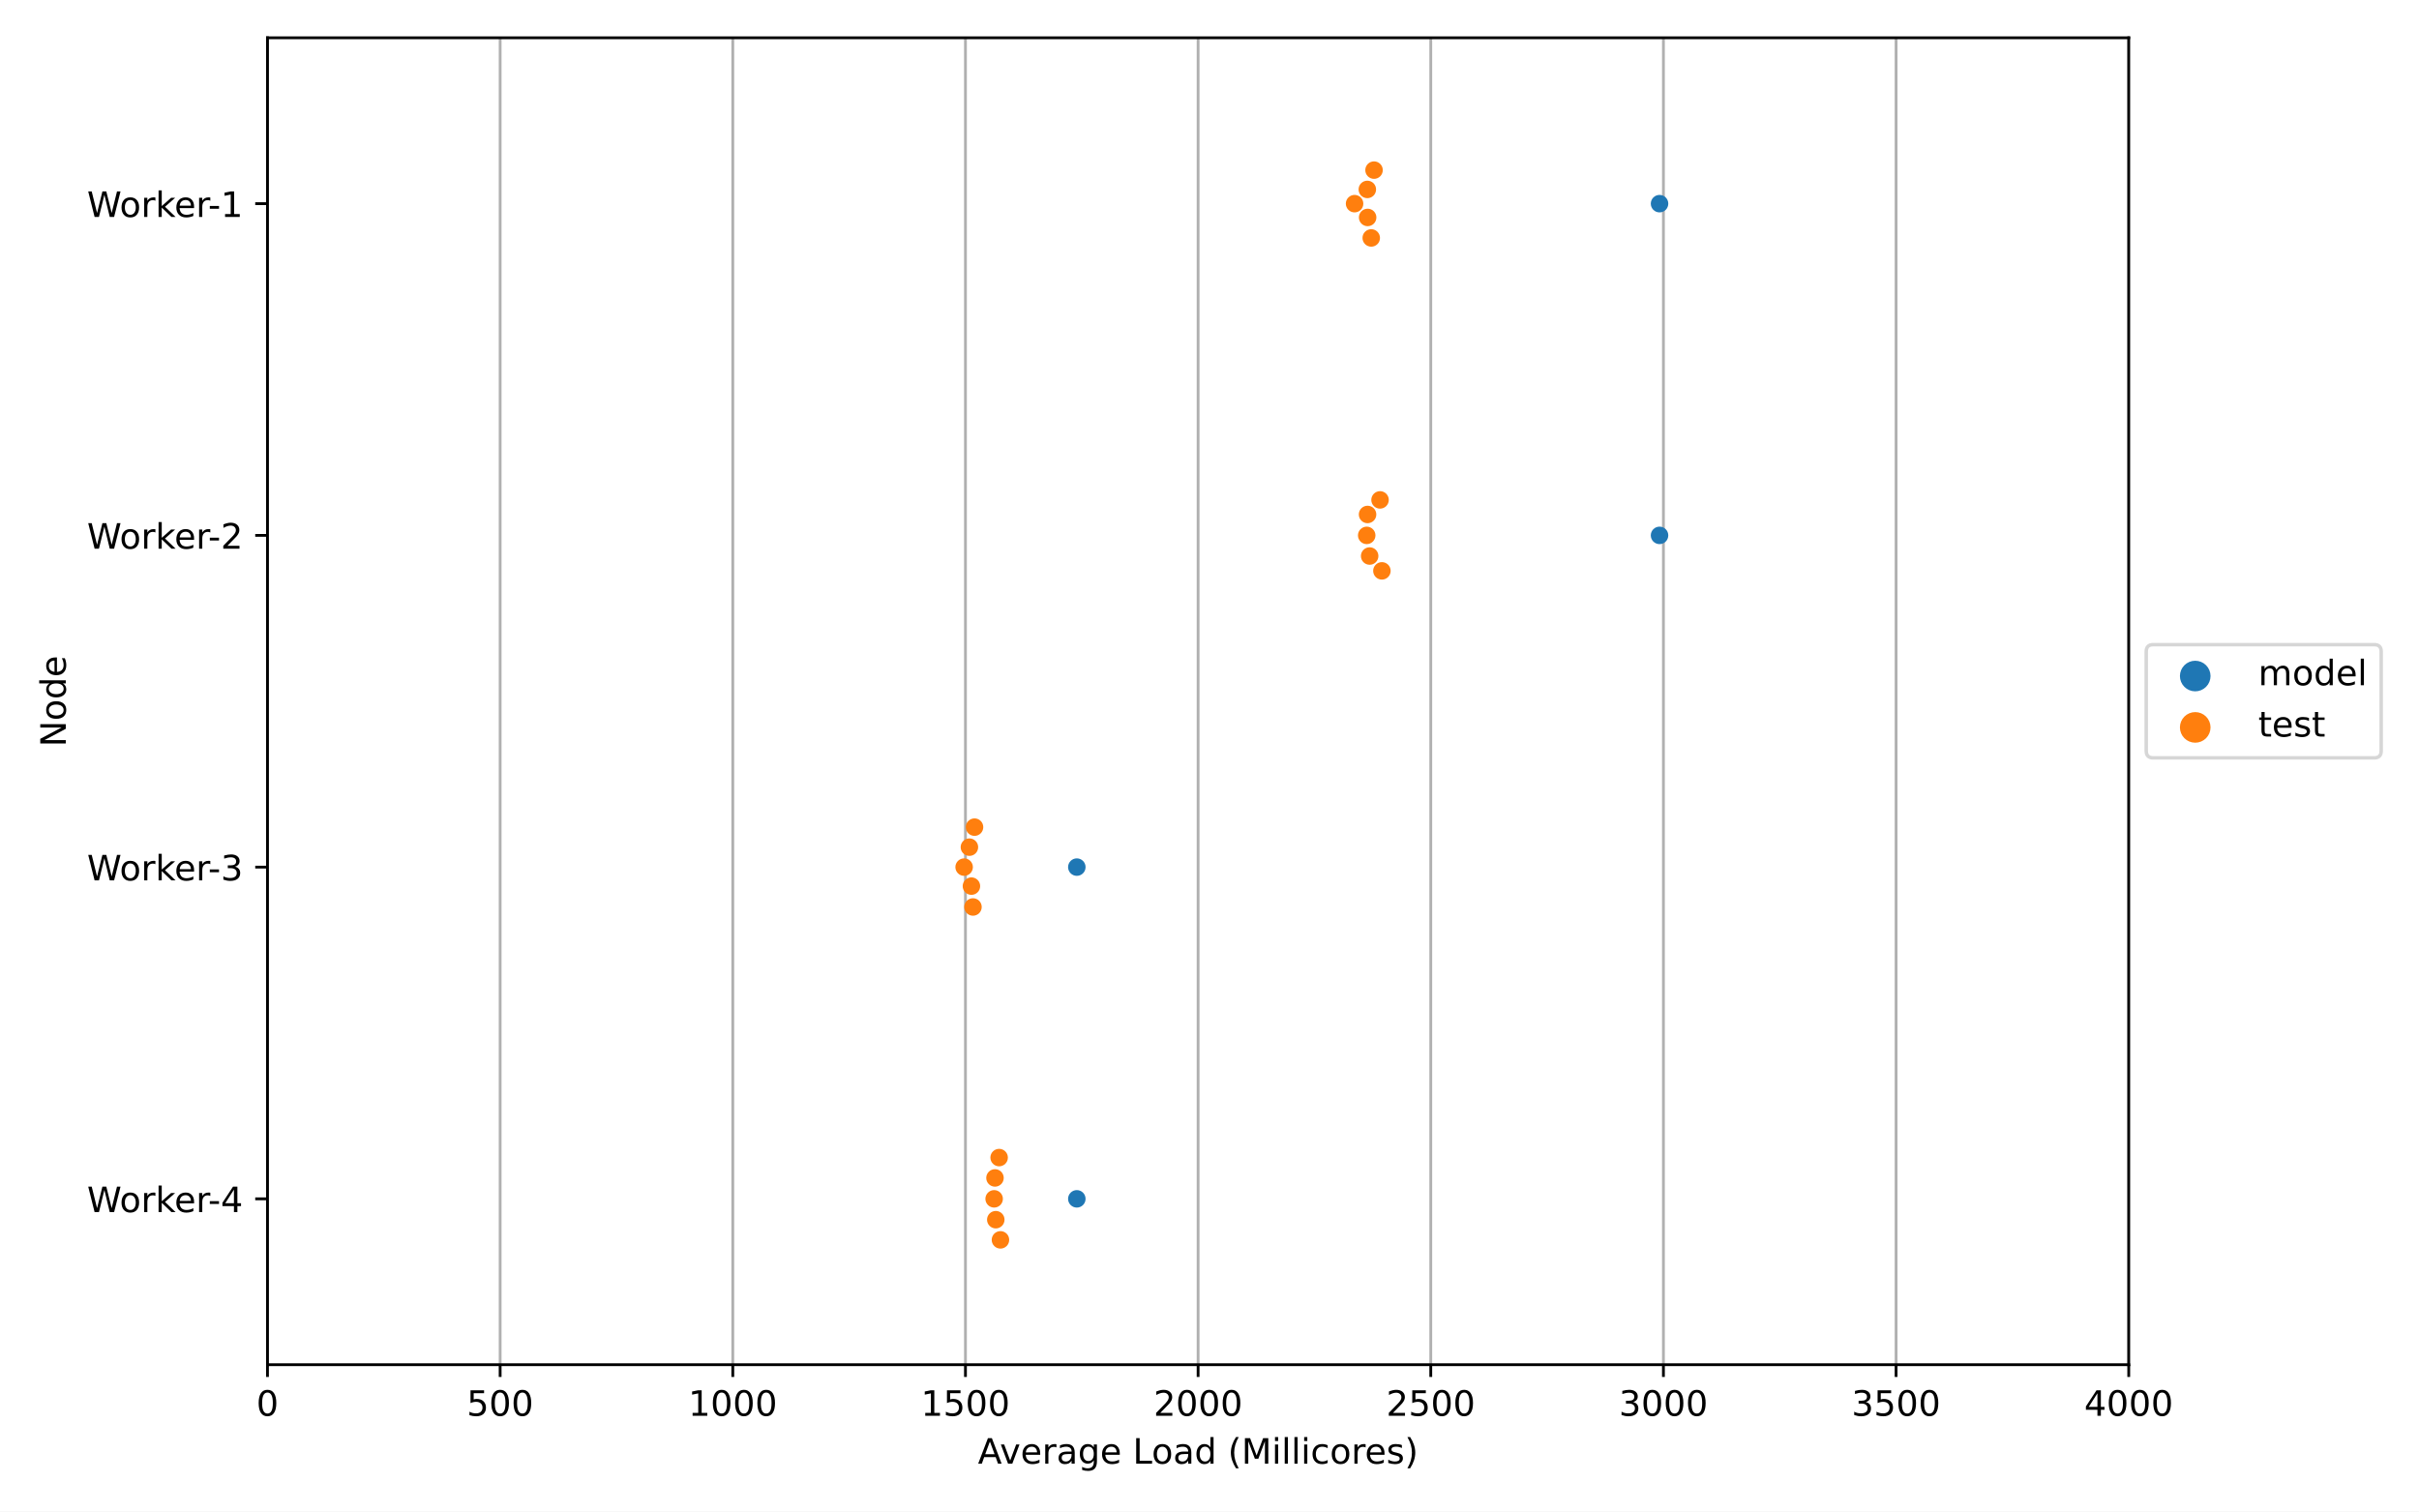
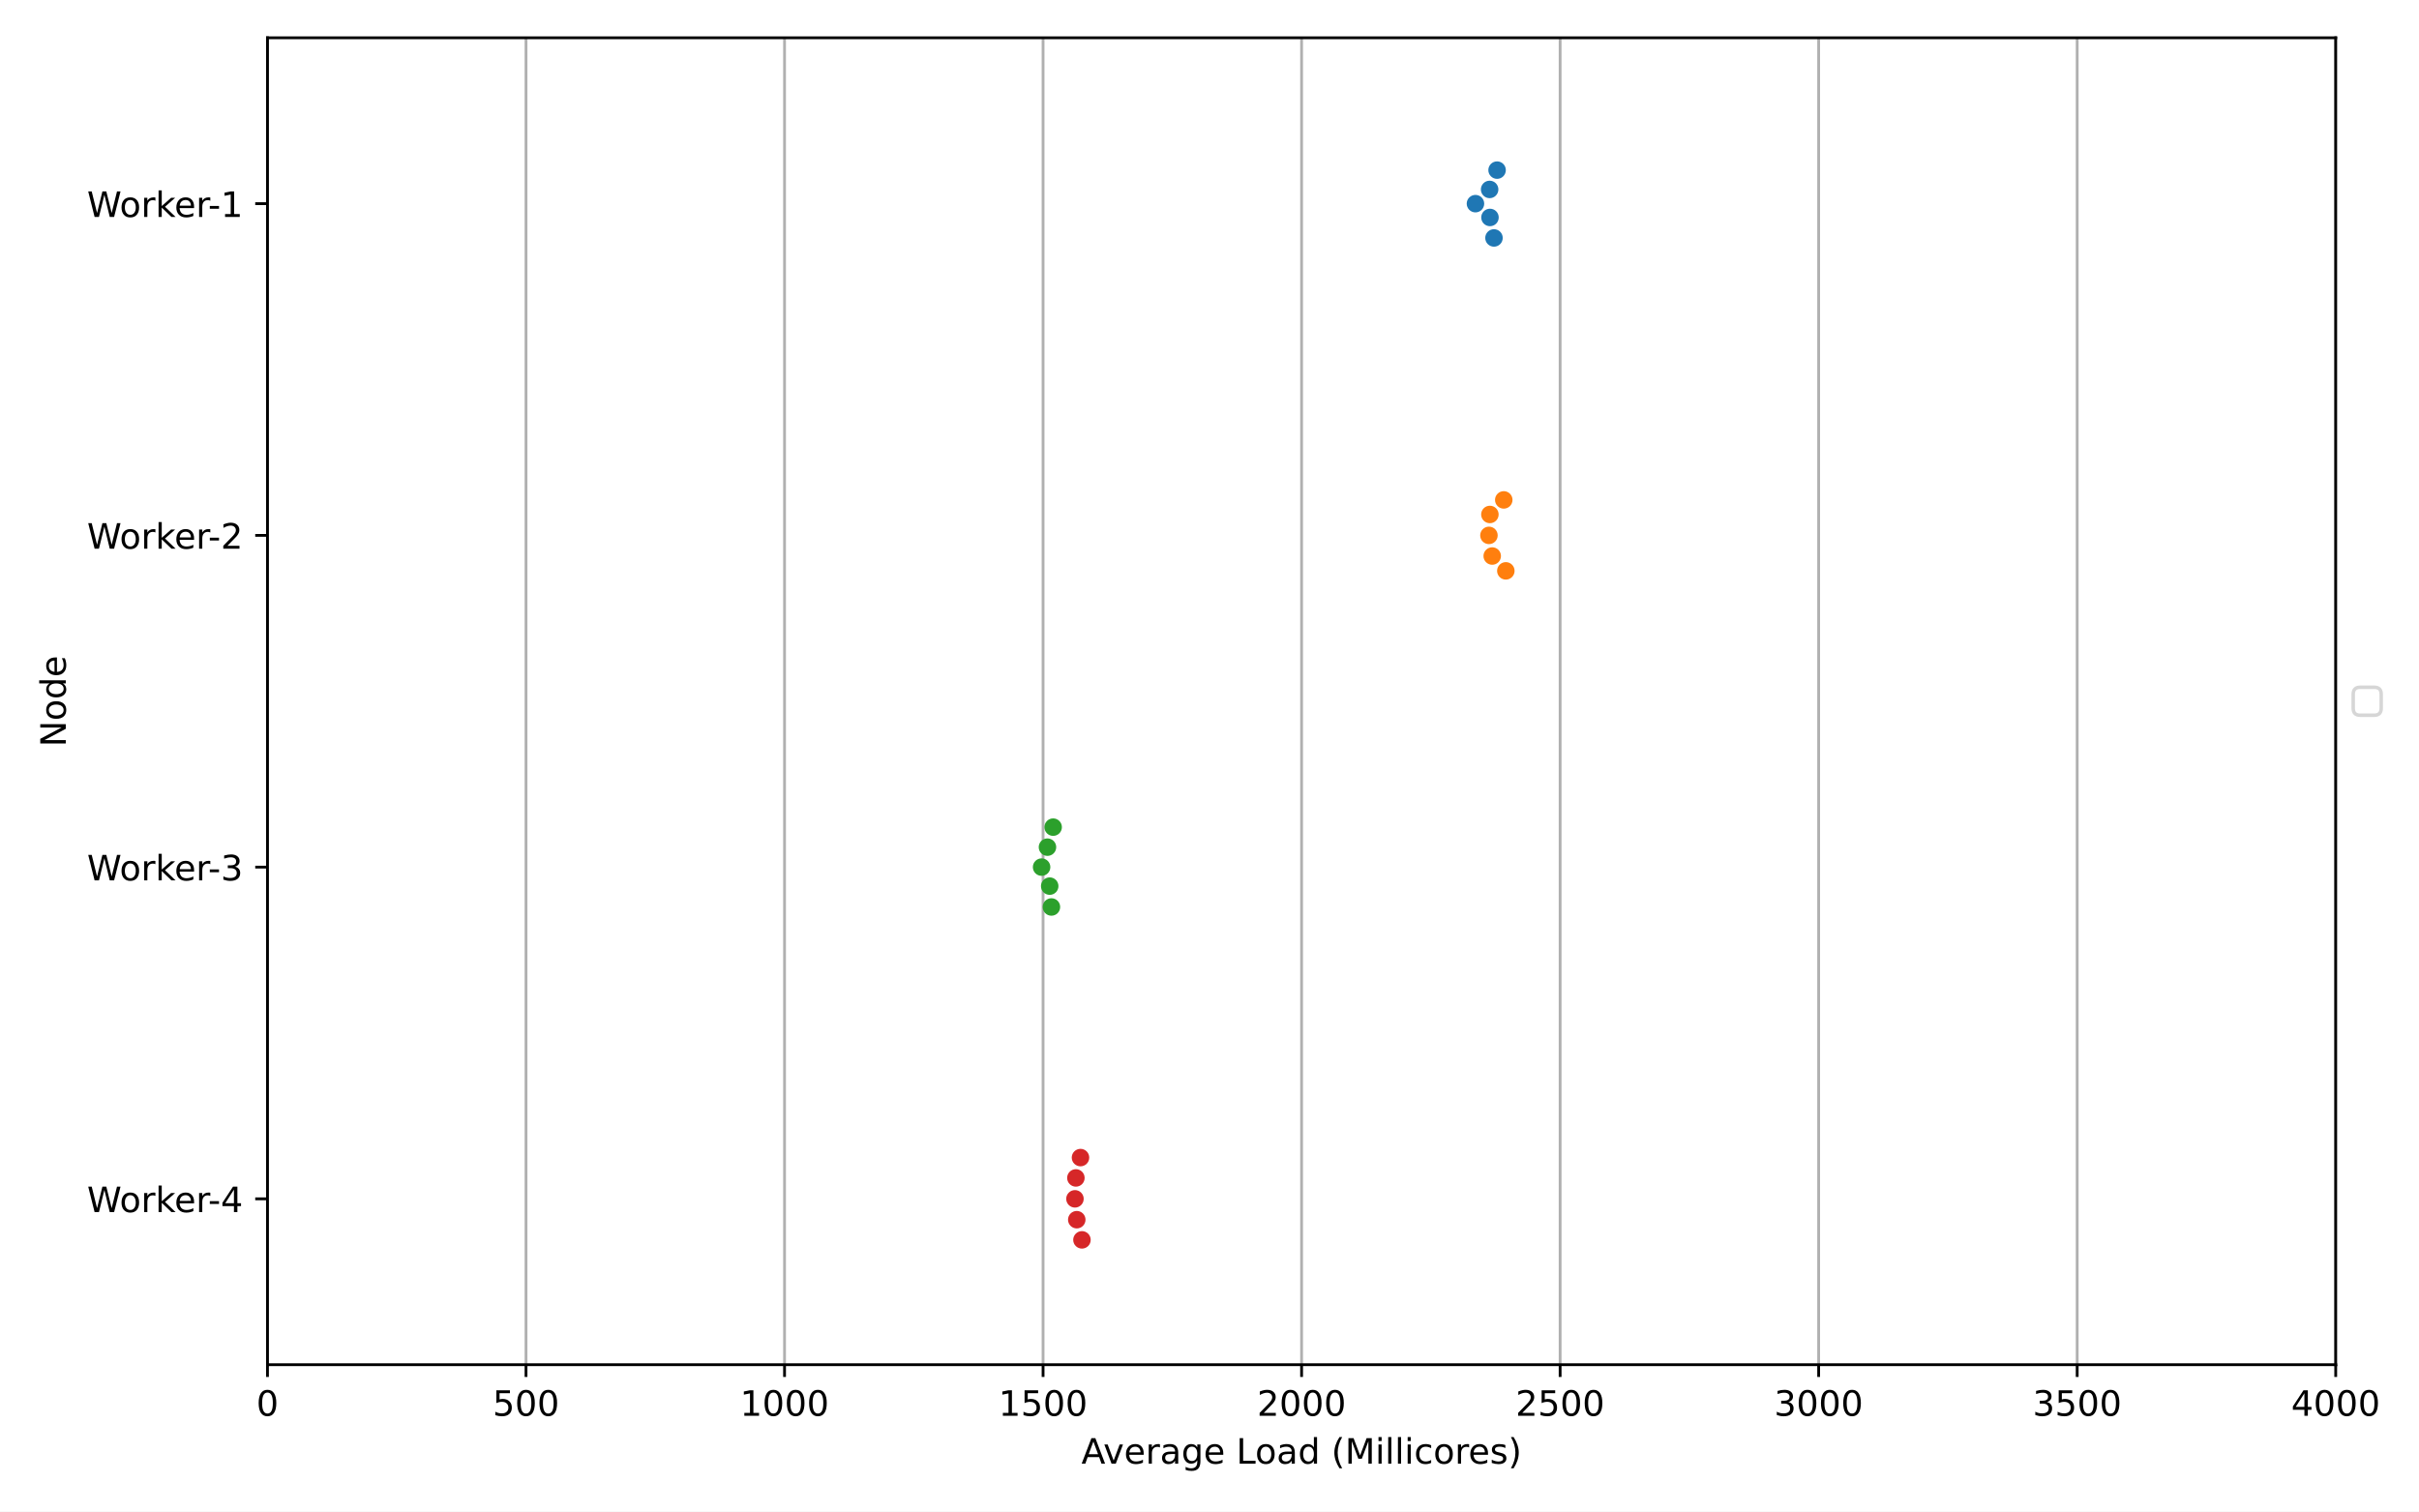
<svg xmlns="http://www.w3.org/2000/svg" xmlns:xlink="http://www.w3.org/1999/xlink" height="432pt" version="1.1" viewBox="0 0 691.2 432" width="691.2pt">
  <defs>
    <style type="text/css">*{stroke-linecap:butt;stroke-linejoin:round;}</style>
  </defs>
  <g id="figure_1">
    <g id="patch_1">
      <path d="M 0 432  L 691.2 432  L 691.2 0  L 0 0  z " style="fill:#ffffff;" />
    </g>
    <g id="axes_1">
      <g id="patch_2">
-         <path d="M 76.43 390.04  L 608.26 390.04  L 608.26 10.8  L 76.43 10.8  z " style="fill:#ffffff;" />
-       </g>
-       <g id="PathCollection_1" />
-       <g id="PathCollection_2" />
+         <path d="M 76.43 390.04  L 667.4 390.04  L 667.4 10.8  L 76.43 10.8  z " style="fill:#ffffff;" />
+       </g>
      <g id="matplotlib.axis_1">
        <g id="xtick_1">
          <g id="line2d_1">
-             <path clip-path="url(#p071885f81e)" d="M 76.43 390.04  L 76.43 10.8  " style="fill:none;stroke:#b0b0b0;stroke-linecap:square;stroke-width:0.8;" />
+             <path clip-path="url(#p0ccbe40b36)" d="M 76.43 390.04  L 76.43 10.8  " style="fill:none;stroke:#b0b0b0;stroke-linecap:square;stroke-width:0.8;" />
          </g>
          <g id="line2d_2">
            <defs>
-               <path d="M 0 0  L 0 3.5  " id="mc48e71afce" style="stroke:#000000;stroke-width:0.8;" />
+               <path d="M 0 0  L 0 3.5  " id="m654dee87b3" style="stroke:#000000;stroke-width:0.8;" />
            </defs>
            <g>
-               <use style="stroke:#000000;stroke-width:0.8;" x="76.43" xlink:href="#mc48e71afce" y="390.04" />
+               <use style="stroke:#000000;stroke-width:0.8;" x="76.43" xlink:href="#m654dee87b3" y="390.04" />
            </g>
          </g>
          <g id="text_1">
            <g transform="translate(73.24875 404.6384)scale(0.1 -0.1)">
              <defs>
                <path d="M 31.781 66.406  Q 24.172 66.406 20.328 58.906  Q 16.5 51.422 16.5 36.375  Q 16.5 21.391 20.328 13.891  Q 24.172 6.391 31.781 6.391  Q 39.453 6.391 43.281 13.891  Q 47.125 21.391 47.125 36.375  Q 47.125 51.422 43.281 58.906  Q 39.453 66.406 31.781 66.406  z M 31.781 74.219  Q 44.047 74.219 50.516 64.516  Q 56.984 54.828 56.984 36.375  Q 56.984 17.969 50.516 8.266  Q 44.047 -1.422 31.781 -1.422  Q 19.531 -1.422 13.062 8.266  Q 6.594 17.969 6.594 36.375  Q 6.594 54.828 13.062 64.516  Q 19.531 74.219 31.781 74.219  z " id="DejaVuSans-48" />
              </defs>
              <use xlink:href="#DejaVuSans-48" />
            </g>
          </g>
        </g>
        <g id="xtick_2">
          <g id="line2d_3">
-             <path clip-path="url(#p071885f81e)" d="M 142.909 390.04  L 142.909 10.8  " style="fill:none;stroke:#b0b0b0;stroke-linecap:square;stroke-width:0.8;" />
+             <path clip-path="url(#p0ccbe40b36)" d="M 150.301 390.04  L 150.301 10.8  " style="fill:none;stroke:#b0b0b0;stroke-linecap:square;stroke-width:0.8;" />
          </g>
          <g id="line2d_4">
            <g>
-               <use style="stroke:#000000;stroke-width:0.8;" x="142.909" xlink:href="#mc48e71afce" y="390.04" />
+               <use style="stroke:#000000;stroke-width:0.8;" x="150.301" xlink:href="#m654dee87b3" y="390.04" />
            </g>
          </g>
          <g id="text_2">
-             <g transform="translate(133.365 404.6384)scale(0.1 -0.1)">
+             <g transform="translate(140.7575 404.6384)scale(0.1 -0.1)">
              <defs>
                <path d="M 10.797 72.906  L 49.516 72.906  L 49.516 64.594  L 19.828 64.594  L 19.828 46.734  Q 21.969 47.469 24.109 47.828  Q 26.266 48.188 28.422 48.188  Q 40.625 48.188 47.75 41.5  Q 54.891 34.812 54.891 23.391  Q 54.891 11.625 47.562 5.094  Q 40.234 -1.422 26.906 -1.422  Q 22.312 -1.422 17.547 -0.641  Q 12.797 0.141 7.719 1.703  L 7.719 11.625  Q 12.109 9.234 16.797 8.062  Q 21.484 6.891 26.703 6.891  Q 35.156 6.891 40.078 11.328  Q 45.016 15.766 45.016 23.391  Q 45.016 31 40.078 35.438  Q 35.156 39.891 26.703 39.891  Q 22.75 39.891 18.812 39.016  Q 14.891 38.141 10.797 36.281  z " id="DejaVuSans-53" />
              </defs>
              <use xlink:href="#DejaVuSans-53" />
              <use x="63.623" xlink:href="#DejaVuSans-48" />
              <use x="127.246" xlink:href="#DejaVuSans-48" />
            </g>
          </g>
        </g>
        <g id="xtick_3">
          <g id="line2d_5">
-             <path clip-path="url(#p071885f81e)" d="M 209.387 390.04  L 209.387 10.8  " style="fill:none;stroke:#b0b0b0;stroke-linecap:square;stroke-width:0.8;" />
+             <path clip-path="url(#p0ccbe40b36)" d="M 224.173 390.04  L 224.173 10.8  " style="fill:none;stroke:#b0b0b0;stroke-linecap:square;stroke-width:0.8;" />
          </g>
          <g id="line2d_6">
            <g>
-               <use style="stroke:#000000;stroke-width:0.8;" x="209.387" xlink:href="#mc48e71afce" y="390.04" />
+               <use style="stroke:#000000;stroke-width:0.8;" x="224.173" xlink:href="#m654dee87b3" y="390.04" />
            </g>
          </g>
          <g id="text_3">
-             <g transform="translate(196.6625 404.6384)scale(0.1 -0.1)">
+             <g transform="translate(211.4475 404.6384)scale(0.1 -0.1)">
              <defs>
                <path d="M 12.406 8.297  L 28.516 8.297  L 28.516 63.922  L 10.984 60.406  L 10.984 69.391  L 28.422 72.906  L 38.281 72.906  L 38.281 8.297  L 54.391 8.297  L 54.391 0  L 12.406 0  z " id="DejaVuSans-49" />
              </defs>
              <use xlink:href="#DejaVuSans-49" />
              <use x="63.623" xlink:href="#DejaVuSans-48" />
              <use x="127.246" xlink:href="#DejaVuSans-48" />
              <use x="190.869" xlink:href="#DejaVuSans-48" />
            </g>
          </g>
        </g>
        <g id="xtick_4">
          <g id="line2d_7">
-             <path clip-path="url(#p071885f81e)" d="M 275.866 390.04  L 275.866 10.8  " style="fill:none;stroke:#b0b0b0;stroke-linecap:square;stroke-width:0.8;" />
+             <path clip-path="url(#p0ccbe40b36)" d="M 298.044 390.04  L 298.044 10.8  " style="fill:none;stroke:#b0b0b0;stroke-linecap:square;stroke-width:0.8;" />
          </g>
          <g id="line2d_8">
            <g>
-               <use style="stroke:#000000;stroke-width:0.8;" x="275.866" xlink:href="#mc48e71afce" y="390.04" />
+               <use style="stroke:#000000;stroke-width:0.8;" x="298.044" xlink:href="#m654dee87b3" y="390.04" />
            </g>
          </g>
          <g id="text_4">
-             <g transform="translate(263.1413 404.6384)scale(0.1 -0.1)">
+             <g transform="translate(285.3188 404.6384)scale(0.1 -0.1)">
              <use xlink:href="#DejaVuSans-49" />
              <use x="63.623" xlink:href="#DejaVuSans-53" />
              <use x="127.246" xlink:href="#DejaVuSans-48" />
              <use x="190.869" xlink:href="#DejaVuSans-48" />
            </g>
          </g>
        </g>
        <g id="xtick_5">
          <g id="line2d_9">
-             <path clip-path="url(#p071885f81e)" d="M 342.345 390.04  L 342.345 10.8  " style="fill:none;stroke:#b0b0b0;stroke-linecap:square;stroke-width:0.8;" />
+             <path clip-path="url(#p0ccbe40b36)" d="M 371.915 390.04  L 371.915 10.8  " style="fill:none;stroke:#b0b0b0;stroke-linecap:square;stroke-width:0.8;" />
          </g>
          <g id="line2d_10">
            <g>
-               <use style="stroke:#000000;stroke-width:0.8;" x="342.345" xlink:href="#mc48e71afce" y="390.04" />
+               <use style="stroke:#000000;stroke-width:0.8;" x="371.915" xlink:href="#m654dee87b3" y="390.04" />
            </g>
          </g>
          <g id="text_5">
-             <g transform="translate(329.62 404.6384)scale(0.1 -0.1)">
+             <g transform="translate(359.19 404.6384)scale(0.1 -0.1)">
              <defs>
                <path d="M 19.188 8.297  L 53.609 8.297  L 53.609 0  L 7.328 0  L 7.328 8.297  Q 12.938 14.109 22.625 23.891  Q 32.328 33.688 34.812 36.531  Q 39.547 41.844 41.422 45.531  Q 43.312 49.219 43.312 52.781  Q 43.312 58.594 39.234 62.25  Q 35.156 65.922 28.609 65.922  Q 23.969 65.922 18.812 64.312  Q 13.672 62.703 7.812 59.422  L 7.812 69.391  Q 13.766 71.781 18.938 73  Q 24.125 74.219 28.422 74.219  Q 39.75 74.219 46.484 68.547  Q 53.219 62.891 53.219 53.422  Q 53.219 48.922 51.531 44.891  Q 49.859 40.875 45.406 35.406  Q 44.188 33.984 37.641 27.219  Q 31.109 20.453 19.188 8.297  z " id="DejaVuSans-50" />
              </defs>
              <use xlink:href="#DejaVuSans-50" />
              <use x="63.623" xlink:href="#DejaVuSans-48" />
              <use x="127.246" xlink:href="#DejaVuSans-48" />
              <use x="190.869" xlink:href="#DejaVuSans-48" />
            </g>
          </g>
        </g>
        <g id="xtick_6">
          <g id="line2d_11">
-             <path clip-path="url(#p071885f81e)" d="M 408.824 390.04  L 408.824 10.8  " style="fill:none;stroke:#b0b0b0;stroke-linecap:square;stroke-width:0.8;" />
+             <path clip-path="url(#p0ccbe40b36)" d="M 445.786 390.04  L 445.786 10.8  " style="fill:none;stroke:#b0b0b0;stroke-linecap:square;stroke-width:0.8;" />
          </g>
          <g id="line2d_12">
            <g>
-               <use style="stroke:#000000;stroke-width:0.8;" x="408.824" xlink:href="#mc48e71afce" y="390.04" />
+               <use style="stroke:#000000;stroke-width:0.8;" x="445.786" xlink:href="#m654dee87b3" y="390.04" />
            </g>
          </g>
          <g id="text_6">
-             <g transform="translate(396.0987 404.6384)scale(0.1 -0.1)">
+             <g transform="translate(433.0612 404.6384)scale(0.1 -0.1)">
              <use xlink:href="#DejaVuSans-50" />
              <use x="63.623" xlink:href="#DejaVuSans-53" />
              <use x="127.246" xlink:href="#DejaVuSans-48" />
              <use x="190.869" xlink:href="#DejaVuSans-48" />
            </g>
          </g>
        </g>
        <g id="xtick_7">
          <g id="line2d_13">
-             <path clip-path="url(#p071885f81e)" d="M 475.303 390.04  L 475.303 10.8  " style="fill:none;stroke:#b0b0b0;stroke-linecap:square;stroke-width:0.8;" />
+             <path clip-path="url(#p0ccbe40b36)" d="M 519.658 390.04  L 519.658 10.8  " style="fill:none;stroke:#b0b0b0;stroke-linecap:square;stroke-width:0.8;" />
          </g>
          <g id="line2d_14">
            <g>
-               <use style="stroke:#000000;stroke-width:0.8;" x="475.303" xlink:href="#mc48e71afce" y="390.04" />
+               <use style="stroke:#000000;stroke-width:0.8;" x="519.658" xlink:href="#m654dee87b3" y="390.04" />
            </g>
          </g>
          <g id="text_7">
-             <g transform="translate(462.5775 404.6384)scale(0.1 -0.1)">
+             <g transform="translate(506.9325 404.6384)scale(0.1 -0.1)">
              <defs>
                <path d="M 40.578 39.312  Q 47.656 37.797 51.625 33  Q 55.609 28.219 55.609 21.188  Q 55.609 10.406 48.188 4.484  Q 40.766 -1.422 27.094 -1.422  Q 22.516 -1.422 17.656 -0.516  Q 12.797 0.391 7.625 2.203  L 7.625 11.719  Q 11.719 9.328 16.594 8.109  Q 21.484 6.891 26.812 6.891  Q 36.078 6.891 40.938 10.547  Q 45.797 14.203 45.797 21.188  Q 45.797 27.641 41.281 31.266  Q 36.766 34.906 28.719 34.906  L 20.219 34.906  L 20.219 43.016  L 29.109 43.016  Q 36.375 43.016 40.234 45.922  Q 44.094 48.828 44.094 54.297  Q 44.094 59.906 40.109 62.906  Q 36.141 65.922 28.719 65.922  Q 24.656 65.922 20.016 65.031  Q 15.375 64.156 9.812 62.312  L 9.812 71.094  Q 15.438 72.656 20.344 73.438  Q 25.25 74.219 29.594 74.219  Q 40.828 74.219 47.359 69.109  Q 53.906 64.016 53.906 55.328  Q 53.906 49.266 50.438 45.094  Q 46.969 40.922 40.578 39.312  z " id="DejaVuSans-51" />
              </defs>
              <use xlink:href="#DejaVuSans-51" />
              <use x="63.623" xlink:href="#DejaVuSans-48" />
              <use x="127.246" xlink:href="#DejaVuSans-48" />
              <use x="190.869" xlink:href="#DejaVuSans-48" />
            </g>
          </g>
        </g>
        <g id="xtick_8">
          <g id="line2d_15">
-             <path clip-path="url(#p071885f81e)" d="M 541.781 390.04  L 541.781 10.8  " style="fill:none;stroke:#b0b0b0;stroke-linecap:square;stroke-width:0.8;" />
+             <path clip-path="url(#p0ccbe40b36)" d="M 593.529 390.04  L 593.529 10.8  " style="fill:none;stroke:#b0b0b0;stroke-linecap:square;stroke-width:0.8;" />
          </g>
          <g id="line2d_16">
            <g>
-               <use style="stroke:#000000;stroke-width:0.8;" x="541.781" xlink:href="#mc48e71afce" y="390.04" />
+               <use style="stroke:#000000;stroke-width:0.8;" x="593.529" xlink:href="#m654dee87b3" y="390.04" />
            </g>
          </g>
          <g id="text_8">
-             <g transform="translate(529.0562 404.6384)scale(0.1 -0.1)">
+             <g transform="translate(580.8038 404.6384)scale(0.1 -0.1)">
              <use xlink:href="#DejaVuSans-51" />
              <use x="63.623" xlink:href="#DejaVuSans-53" />
              <use x="127.246" xlink:href="#DejaVuSans-48" />
              <use x="190.869" xlink:href="#DejaVuSans-48" />
            </g>
          </g>
        </g>
        <g id="xtick_9">
          <g id="line2d_17">
-             <path clip-path="url(#p071885f81e)" d="M 608.26 390.04  L 608.26 10.8  " style="fill:none;stroke:#b0b0b0;stroke-linecap:square;stroke-width:0.8;" />
+             <path clip-path="url(#p0ccbe40b36)" d="M 667.4 390.04  L 667.4 10.8  " style="fill:none;stroke:#b0b0b0;stroke-linecap:square;stroke-width:0.8;" />
          </g>
          <g id="line2d_18">
            <g>
-               <use style="stroke:#000000;stroke-width:0.8;" x="608.26" xlink:href="#mc48e71afce" y="390.04" />
+               <use style="stroke:#000000;stroke-width:0.8;" x="667.4" xlink:href="#m654dee87b3" y="390.04" />
            </g>
          </g>
          <g id="text_9">
-             <g transform="translate(595.535 404.6384)scale(0.1 -0.1)">
+             <g transform="translate(654.675 404.6384)scale(0.1 -0.1)">
              <defs>
                <path d="M 37.797 64.312  L 12.891 25.391  L 37.797 25.391  z M 35.203 72.906  L 47.609 72.906  L 47.609 25.391  L 58.016 25.391  L 58.016 17.188  L 47.609 17.188  L 47.609 0  L 37.797 0  L 37.797 17.188  L 4.891 17.188  L 4.891 26.703  z " id="DejaVuSans-52" />
              </defs>
              <use xlink:href="#DejaVuSans-52" />
              <use x="63.623" xlink:href="#DejaVuSans-48" />
              <use x="127.246" xlink:href="#DejaVuSans-48" />
              <use x="190.869" xlink:href="#DejaVuSans-48" />
            </g>
          </g>
        </g>
        <g id="text_10">
-           <g transform="translate(279.4333 418.3166)scale(0.1 -0.1)">
+           <g transform="translate(309.0033 418.3166)scale(0.1 -0.1)">
            <defs>
              <path d="M 34.188 63.188  L 20.797 26.906  L 47.609 26.906  z M 28.609 72.906  L 39.797 72.906  L 67.578 0  L 57.328 0  L 50.688 18.703  L 17.828 18.703  L 11.188 0  L 0.781 0  z " id="DejaVuSans-65" />
              <path d="M 2.984 54.688  L 12.5 54.688  L 29.594 8.797  L 46.688 54.688  L 56.203 54.688  L 35.688 0  L 23.484 0  z " id="DejaVuSans-118" />
              <path d="M 56.203 29.594  L 56.203 25.203  L 14.891 25.203  Q 15.484 15.922 20.484 11.062  Q 25.484 6.203 34.422 6.203  Q 39.594 6.203 44.453 7.469  Q 49.312 8.734 54.109 11.281  L 54.109 2.781  Q 49.266 0.734 44.188 -0.344  Q 39.109 -1.422 33.891 -1.422  Q 20.797 -1.422 13.156 6.188  Q 5.516 13.812 5.516 26.812  Q 5.516 40.234 12.766 48.109  Q 20.016 56 32.328 56  Q 43.359 56 49.781 48.891  Q 56.203 41.797 56.203 29.594  z M 47.219 32.234  Q 47.125 39.594 43.094 43.984  Q 39.062 48.391 32.422 48.391  Q 24.906 48.391 20.391 44.141  Q 15.875 39.891 15.188 32.172  z " id="DejaVuSans-101" />
              <path d="M 41.109 46.297  Q 39.594 47.172 37.812 47.578  Q 36.031 48 33.891 48  Q 26.266 48 22.188 43.047  Q 18.109 38.094 18.109 28.812  L 18.109 0  L 9.078 0  L 9.078 54.688  L 18.109 54.688  L 18.109 46.188  Q 20.953 51.172 25.484 53.578  Q 30.031 56 36.531 56  Q 37.453 56 38.578 55.875  Q 39.703 55.766 41.062 55.516  z " id="DejaVuSans-114" />
              <path d="M 34.281 27.484  Q 23.391 27.484 19.188 25  Q 14.984 22.516 14.984 16.5  Q 14.984 11.719 18.141 8.906  Q 21.297 6.109 26.703 6.109  Q 34.188 6.109 38.703 11.406  Q 43.219 16.703 43.219 25.484  L 43.219 27.484  z M 52.203 31.203  L 52.203 0  L 43.219 0  L 43.219 8.297  Q 40.141 3.328 35.547 0.953  Q 30.953 -1.422 24.312 -1.422  Q 15.922 -1.422 10.953 3.297  Q 6 8.016 6 15.922  Q 6 25.141 12.172 29.828  Q 18.359 34.516 30.609 34.516  L 43.219 34.516  L 43.219 35.406  Q 43.219 41.609 39.141 45  Q 35.062 48.391 27.688 48.391  Q 23 48.391 18.547 47.266  Q 14.109 46.141 10.016 43.891  L 10.016 52.203  Q 14.938 54.109 19.578 55.047  Q 24.219 56 28.609 56  Q 40.484 56 46.344 49.844  Q 52.203 43.703 52.203 31.203  z " id="DejaVuSans-97" />
              <path d="M 45.406 27.984  Q 45.406 37.75 41.375 43.109  Q 37.359 48.484 30.078 48.484  Q 22.859 48.484 18.828 43.109  Q 14.797 37.75 14.797 27.984  Q 14.797 18.266 18.828 12.891  Q 22.859 7.516 30.078 7.516  Q 37.359 7.516 41.375 12.891  Q 45.406 18.266 45.406 27.984  z M 54.391 6.781  Q 54.391 -7.172 48.188 -13.984  Q 42 -20.797 29.203 -20.797  Q 24.469 -20.797 20.266 -20.094  Q 16.062 -19.391 12.109 -17.922  L 12.109 -9.188  Q 16.062 -11.328 19.922 -12.344  Q 23.781 -13.375 27.781 -13.375  Q 36.625 -13.375 41.016 -8.766  Q 45.406 -4.156 45.406 5.172  L 45.406 9.625  Q 42.625 4.781 38.281 2.391  Q 33.938 0 27.875 0  Q 17.828 0 11.672 7.656  Q 5.516 15.328 5.516 27.984  Q 5.516 40.672 11.672 48.328  Q 17.828 56 27.875 56  Q 33.938 56 38.281 53.609  Q 42.625 51.219 45.406 46.391  L 45.406 54.688  L 54.391 54.688  z " id="DejaVuSans-103" />
              <path id="DejaVuSans-32" />
              <path d="M 9.812 72.906  L 19.672 72.906  L 19.672 8.297  L 55.172 8.297  L 55.172 0  L 9.812 0  z " id="DejaVuSans-76" />
              <path d="M 30.609 48.391  Q 23.391 48.391 19.188 42.75  Q 14.984 37.109 14.984 27.297  Q 14.984 17.484 19.156 11.844  Q 23.344 6.203 30.609 6.203  Q 37.797 6.203 41.984 11.859  Q 46.188 17.531 46.188 27.297  Q 46.188 37.016 41.984 42.703  Q 37.797 48.391 30.609 48.391  z M 30.609 56  Q 42.328 56 49.016 48.375  Q 55.719 40.766 55.719 27.297  Q 55.719 13.875 49.016 6.219  Q 42.328 -1.422 30.609 -1.422  Q 18.844 -1.422 12.172 6.219  Q 5.516 13.875 5.516 27.297  Q 5.516 40.766 12.172 48.375  Q 18.844 56 30.609 56  z " id="DejaVuSans-111" />
              <path d="M 45.406 46.391  L 45.406 75.984  L 54.391 75.984  L 54.391 0  L 45.406 0  L 45.406 8.203  Q 42.578 3.328 38.25 0.953  Q 33.938 -1.422 27.875 -1.422  Q 17.969 -1.422 11.734 6.484  Q 5.516 14.406 5.516 27.297  Q 5.516 40.188 11.734 48.094  Q 17.969 56 27.875 56  Q 33.938 56 38.25 53.625  Q 42.578 51.266 45.406 46.391  z M 14.797 27.297  Q 14.797 17.391 18.875 11.75  Q 22.953 6.109 30.078 6.109  Q 37.203 6.109 41.297 11.75  Q 45.406 17.391 45.406 27.297  Q 45.406 37.203 41.297 42.844  Q 37.203 48.484 30.078 48.484  Q 22.953 48.484 18.875 42.844  Q 14.797 37.203 14.797 27.297  z " id="DejaVuSans-100" />
              <path d="M 31 75.875  Q 24.469 64.656 21.281 53.656  Q 18.109 42.672 18.109 31.391  Q 18.109 20.125 21.312 9.062  Q 24.516 -2 31 -13.188  L 23.188 -13.188  Q 15.875 -1.703 12.234 9.375  Q 8.594 20.453 8.594 31.391  Q 8.594 42.281 12.203 53.312  Q 15.828 64.359 23.188 75.875  z " id="DejaVuSans-40" />
              <path d="M 9.812 72.906  L 24.516 72.906  L 43.109 23.297  L 61.812 72.906  L 76.516 72.906  L 76.516 0  L 66.891 0  L 66.891 64.016  L 48.094 14.016  L 38.188 14.016  L 19.391 64.016  L 19.391 0  L 9.812 0  z " id="DejaVuSans-77" />
              <path d="M 9.422 54.688  L 18.406 54.688  L 18.406 0  L 9.422 0  z M 9.422 75.984  L 18.406 75.984  L 18.406 64.594  L 9.422 64.594  z " id="DejaVuSans-105" />
              <path d="M 9.422 75.984  L 18.406 75.984  L 18.406 0  L 9.422 0  z " id="DejaVuSans-108" />
              <path d="M 48.781 52.594  L 48.781 44.188  Q 44.969 46.297 41.141 47.344  Q 37.312 48.391 33.406 48.391  Q 24.656 48.391 19.812 42.844  Q 14.984 37.312 14.984 27.297  Q 14.984 17.281 19.812 11.734  Q 24.656 6.203 33.406 6.203  Q 37.312 6.203 41.141 7.25  Q 44.969 8.297 48.781 10.406  L 48.781 2.094  Q 45.016 0.344 40.984 -0.531  Q 36.969 -1.422 32.422 -1.422  Q 20.062 -1.422 12.781 6.344  Q 5.516 14.109 5.516 27.297  Q 5.516 40.672 12.859 48.328  Q 20.219 56 33.016 56  Q 37.156 56 41.109 55.141  Q 45.062 54.297 48.781 52.594  z " id="DejaVuSans-99" />
              <path d="M 44.281 53.078  L 44.281 44.578  Q 40.484 46.531 36.375 47.5  Q 32.281 48.484 27.875 48.484  Q 21.188 48.484 17.844 46.438  Q 14.5 44.391 14.5 40.281  Q 14.5 37.156 16.891 35.375  Q 19.281 33.594 26.516 31.984  L 29.594 31.297  Q 39.156 29.25 43.188 25.516  Q 47.219 21.781 47.219 15.094  Q 47.219 7.469 41.188 3.016  Q 35.156 -1.422 24.609 -1.422  Q 20.219 -1.422 15.453 -0.562  Q 10.688 0.297 5.422 2  L 5.422 11.281  Q 10.406 8.688 15.234 7.391  Q 20.062 6.109 24.812 6.109  Q 31.156 6.109 34.562 8.281  Q 37.984 10.453 37.984 14.406  Q 37.984 18.062 35.516 20.016  Q 33.062 21.969 24.703 23.781  L 21.578 24.516  Q 13.234 26.266 9.516 29.906  Q 5.812 33.547 5.812 39.891  Q 5.812 47.609 11.281 51.797  Q 16.75 56 26.812 56  Q 31.781 56 36.172 55.266  Q 40.578 54.547 44.281 53.078  z " id="DejaVuSans-115" />
              <path d="M 8.016 75.875  L 15.828 75.875  Q 23.141 64.359 26.781 53.312  Q 30.422 42.281 30.422 31.391  Q 30.422 20.453 26.781 9.375  Q 23.141 -1.703 15.828 -13.188  L 8.016 -13.188  Q 14.5 -2 17.703 9.062  Q 20.906 20.125 20.906 31.391  Q 20.906 42.672 17.703 53.656  Q 14.5 64.656 8.016 75.875  z " id="DejaVuSans-41" />
            </defs>
            <use xlink:href="#DejaVuSans-65" />
            <use x="62.533" xlink:href="#DejaVuSans-118" />
            <use x="121.713" xlink:href="#DejaVuSans-101" />
            <use x="183.236" xlink:href="#DejaVuSans-114" />
            <use x="224.35" xlink:href="#DejaVuSans-97" />
            <use x="285.629" xlink:href="#DejaVuSans-103" />
            <use x="349.105" xlink:href="#DejaVuSans-101" />
            <use x="410.629" xlink:href="#DejaVuSans-32" />
            <use x="442.416" xlink:href="#DejaVuSans-76" />
            <use x="496.379" xlink:href="#DejaVuSans-111" />
            <use x="557.561" xlink:href="#DejaVuSans-97" />
            <use x="618.84" xlink:href="#DejaVuSans-100" />
            <use x="682.316" xlink:href="#DejaVuSans-32" />
            <use x="714.104" xlink:href="#DejaVuSans-40" />
            <use x="753.117" xlink:href="#DejaVuSans-77" />
            <use x="839.396" xlink:href="#DejaVuSans-105" />
            <use x="867.18" xlink:href="#DejaVuSans-108" />
            <use x="894.963" xlink:href="#DejaVuSans-108" />
            <use x="922.746" xlink:href="#DejaVuSans-105" />
            <use x="950.529" xlink:href="#DejaVuSans-99" />
            <use x="1005.51" xlink:href="#DejaVuSans-111" />
            <use x="1066.691" xlink:href="#DejaVuSans-114" />
            <use x="1105.555" xlink:href="#DejaVuSans-101" />
            <use x="1167.078" xlink:href="#DejaVuSans-115" />
            <use x="1219.178" xlink:href="#DejaVuSans-41" />
          </g>
        </g>
      </g>
      <g id="matplotlib.axis_2">
        <g id="ytick_1">
          <g id="line2d_19">
            <defs>
-               <path d="M 0 0  L -3.5 0  " id="m796177b77c" style="stroke:#000000;stroke-width:0.8;" />
+               <path d="M 0 0  L -3.5 0  " id="ma8513dccff" style="stroke:#000000;stroke-width:0.8;" />
            </defs>
            <g>
-               <use style="stroke:#000000;stroke-width:0.8;" x="76.43" xlink:href="#m796177b77c" y="58.205" />
+               <use style="stroke:#000000;stroke-width:0.8;" x="76.43" xlink:href="#ma8513dccff" y="58.205" />
            </g>
          </g>
          <g id="text_11">
            <g transform="translate(24.87531 62.00422)scale(0.1 -0.1)">
              <defs>
                <path d="M 3.328 72.906  L 13.281 72.906  L 28.609 11.281  L 43.891 72.906  L 54.984 72.906  L 70.312 11.281  L 85.594 72.906  L 95.609 72.906  L 77.297 0  L 64.891 0  L 49.516 63.281  L 33.984 0  L 21.578 0  z " id="DejaVuSans-87" />
                <path d="M 9.078 75.984  L 18.109 75.984  L 18.109 31.109  L 44.922 54.688  L 56.391 54.688  L 27.391 29.109  L 57.625 0  L 45.906 0  L 18.109 26.703  L 18.109 0  L 9.078 0  z " id="DejaVuSans-107" />
                <path d="M 4.891 31.391  L 31.203 31.391  L 31.203 23.391  L 4.891 23.391  z " id="DejaVuSans-45" />
              </defs>
              <use xlink:href="#DejaVuSans-87" />
              <use x="93.002" xlink:href="#DejaVuSans-111" />
              <use x="154.184" xlink:href="#DejaVuSans-114" />
              <use x="195.297" xlink:href="#DejaVuSans-107" />
              <use x="249.582" xlink:href="#DejaVuSans-101" />
              <use x="311.105" xlink:href="#DejaVuSans-114" />
              <use x="345.844" xlink:href="#DejaVuSans-45" />
              <use x="381.928" xlink:href="#DejaVuSans-49" />
            </g>
          </g>
        </g>
        <g id="ytick_2">
          <g id="line2d_20">
            <g>
-               <use style="stroke:#000000;stroke-width:0.8;" x="76.43" xlink:href="#m796177b77c" y="153.015" />
+               <use style="stroke:#000000;stroke-width:0.8;" x="76.43" xlink:href="#ma8513dccff" y="153.015" />
            </g>
          </g>
          <g id="text_12">
            <g transform="translate(24.87531 156.8142)scale(0.1 -0.1)">
              <use xlink:href="#DejaVuSans-87" />
              <use x="93.002" xlink:href="#DejaVuSans-111" />
              <use x="154.184" xlink:href="#DejaVuSans-114" />
              <use x="195.297" xlink:href="#DejaVuSans-107" />
              <use x="249.582" xlink:href="#DejaVuSans-101" />
              <use x="311.105" xlink:href="#DejaVuSans-114" />
              <use x="345.844" xlink:href="#DejaVuSans-45" />
              <use x="381.928" xlink:href="#DejaVuSans-50" />
            </g>
          </g>
        </g>
        <g id="ytick_3">
          <g id="line2d_21">
            <g>
-               <use style="stroke:#000000;stroke-width:0.8;" x="76.43" xlink:href="#m796177b77c" y="247.825" />
+               <use style="stroke:#000000;stroke-width:0.8;" x="76.43" xlink:href="#ma8513dccff" y="247.825" />
            </g>
          </g>
          <g id="text_13">
            <g transform="translate(24.87531 251.6242)scale(0.1 -0.1)">
              <use xlink:href="#DejaVuSans-87" />
              <use x="93.002" xlink:href="#DejaVuSans-111" />
              <use x="154.184" xlink:href="#DejaVuSans-114" />
              <use x="195.297" xlink:href="#DejaVuSans-107" />
              <use x="249.582" xlink:href="#DejaVuSans-101" />
              <use x="311.105" xlink:href="#DejaVuSans-114" />
              <use x="345.844" xlink:href="#DejaVuSans-45" />
              <use x="381.928" xlink:href="#DejaVuSans-51" />
            </g>
          </g>
        </g>
        <g id="ytick_4">
          <g id="line2d_22">
            <g>
-               <use style="stroke:#000000;stroke-width:0.8;" x="76.43" xlink:href="#m796177b77c" y="342.635" />
+               <use style="stroke:#000000;stroke-width:0.8;" x="76.43" xlink:href="#ma8513dccff" y="342.635" />
            </g>
          </g>
          <g id="text_14">
            <g transform="translate(24.87531 346.4342)scale(0.1 -0.1)">
              <use xlink:href="#DejaVuSans-87" />
              <use x="93.002" xlink:href="#DejaVuSans-111" />
              <use x="154.184" xlink:href="#DejaVuSans-114" />
              <use x="195.297" xlink:href="#DejaVuSans-107" />
              <use x="249.582" xlink:href="#DejaVuSans-101" />
              <use x="311.105" xlink:href="#DejaVuSans-114" />
              <use x="345.844" xlink:href="#DejaVuSans-45" />
              <use x="381.928" xlink:href="#DejaVuSans-52" />
            </g>
          </g>
        </g>
        <g id="text_15">
          <g transform="translate(18.79563 213.4708)rotate(-90)scale(0.1 -0.1)">
            <defs>
              <path d="M 9.812 72.906  L 23.094 72.906  L 55.422 11.922  L 55.422 72.906  L 64.984 72.906  L 64.984 0  L 51.703 0  L 19.391 60.984  L 19.391 0  L 9.812 0  z " id="DejaVuSans-78" />
            </defs>
            <use xlink:href="#DejaVuSans-78" />
            <use x="74.805" xlink:href="#DejaVuSans-111" />
            <use x="135.986" xlink:href="#DejaVuSans-100" />
            <use x="199.463" xlink:href="#DejaVuSans-101" />
          </g>
        </g>
      </g>
      <g id="patch_3">
        <path d="M 76.43 390.04  L 76.43 10.8  " style="fill:none;stroke:#000000;stroke-linecap:square;stroke-linejoin:miter;stroke-width:0.8;" />
      </g>
      <g id="patch_4">
-         <path d="M 608.26 390.04  L 608.26 10.8  " style="fill:none;stroke:#000000;stroke-linecap:square;stroke-linejoin:miter;stroke-width:0.8;" />
+         <path d="M 667.4 390.04  L 667.4 10.8  " style="fill:none;stroke:#000000;stroke-linecap:square;stroke-linejoin:miter;stroke-width:0.8;" />
      </g>
      <g id="patch_5">
-         <path d="M 76.43 390.04  L 608.26 390.04  " style="fill:none;stroke:#000000;stroke-linecap:square;stroke-linejoin:miter;stroke-width:0.8;" />
+         <path d="M 76.43 390.04  L 667.4 390.04  " style="fill:none;stroke:#000000;stroke-linecap:square;stroke-linejoin:miter;stroke-width:0.8;" />
      </g>
      <g id="patch_6">
-         <path d="M 76.43 10.8  L 608.26 10.8  " style="fill:none;stroke:#000000;stroke-linecap:square;stroke-linejoin:miter;stroke-width:0.8;" />
+         <path d="M 76.43 10.8  L 667.4 10.8  " style="fill:none;stroke:#000000;stroke-linecap:square;stroke-linejoin:miter;stroke-width:0.8;" />
+       </g>
+       <g id="PathCollection_1">
+         <defs>
+           <path d="M 0 2.5  C 0.663 2.5 1.299 2.237 1.768 1.768  C 2.237 1.299 2.5 0.663 2.5 -0  C 2.5 -0.663 2.237 -1.299 1.768 -1.768  C 1.299 -2.237 0.663 -2.5 0 -2.5  C -0.663 -2.5 -1.299 -2.237 -1.768 -1.768  C -2.237 -1.299 -2.5 -0.663 -2.5 0  C -2.5 0.663 -2.237 1.299 -1.768 1.768  C -1.299 2.237 -0.663 2.5 0 2.5  z " id="C0_0_e4b35660dc" />
+         </defs>
+         <g clip-path="url(#p0ccbe40b36)">
+           <use style="fill:#1f77b4;" x="421.593" xlink:href="#C0_0_e4b35660dc" y="58.205" />
+         </g>
+         <g clip-path="url(#p0ccbe40b36)">
+           <use style="fill:#1f77b4;" x="425.644" xlink:href="#C0_0_e4b35660dc" y="54.142" />
+         </g>
+         <g clip-path="url(#p0ccbe40b36)">
+           <use style="fill:#1f77b4;" x="425.743" xlink:href="#C0_0_e4b35660dc" y="62.149" />
+         </g>
+         <g clip-path="url(#p0ccbe40b36)">
+           <use style="fill:#1f77b4;" x="426.888" xlink:href="#C0_0_e4b35660dc" y="68.004" />
+         </g>
+         <g clip-path="url(#p0ccbe40b36)">
+           <use style="fill:#1f77b4;" x="427.774" xlink:href="#C0_0_e4b35660dc" y="48.621" />
+         </g>
+       </g>
+       <g id="PathCollection_2">
+         <defs>
+           <path d="M 0 2.5  C 0.663 2.5 1.299 2.237 1.768 1.768  C 2.237 1.299 2.5 0.663 2.5 -0  C 2.5 -0.663 2.237 -1.299 1.768 -1.768  C 1.299 -2.237 0.663 -2.5 0 -2.5  C -0.663 -2.5 -1.299 -2.237 -1.768 -1.768  C -2.237 -1.299 -2.5 -0.663 -2.5 0  C -2.5 0.663 -2.237 1.299 -1.768 1.768  C -1.299 2.237 -0.663 2.5 0 2.5  z " id="C1_0_fb62425c81" />
+         </defs>
+         <g clip-path="url(#p0ccbe40b36)">
+           <use style="fill:#ff7f0e;" x="425.447" xlink:href="#C1_0_fb62425c81" y="153.015" />
+         </g>
+         <g clip-path="url(#p0ccbe40b36)">
+           <use style="fill:#ff7f0e;" x="425.718" xlink:href="#C1_0_fb62425c81" y="147.037" />
+         </g>
+         <g clip-path="url(#p0ccbe40b36)">
+           <use style="fill:#ff7f0e;" x="426.383" xlink:href="#C1_0_fb62425c81" y="158.914" />
+         </g>
+         <g clip-path="url(#p0ccbe40b36)">
+           <use style="fill:#ff7f0e;" x="429.682" xlink:href="#C1_0_fb62425c81" y="142.875" />
+         </g>
+         <g clip-path="url(#p0ccbe40b36)">
+           <use style="fill:#ff7f0e;" x="430.273" xlink:href="#C1_0_fb62425c81" y="163.157" />
+         </g>
      </g>
      <g id="PathCollection_3">
        <defs>
-           <path d="M 0 2.5  C 0.663 2.5 1.299 2.237 1.768 1.768  C 2.237 1.299 2.5 0.663 2.5 -0  C 2.5 -0.663 2.237 -1.299 1.768 -1.768  C 1.299 -2.237 0.663 -2.5 0 -2.5  C -0.663 -2.5 -1.299 -2.237 -1.768 -1.768  C -2.237 -1.299 -2.5 -0.663 -2.5 0  C -2.5 0.663 -2.237 1.299 -1.768 1.768  C -1.299 2.237 -0.663 2.5 0 2.5  z " id="C0_0_147f36c74b" />
+           <path d="M 0 2.5  C 0.663 2.5 1.299 2.237 1.768 1.768  C 2.237 1.299 2.5 0.663 2.5 -0  C 2.5 -0.663 2.237 -1.299 1.768 -1.768  C 1.299 -2.237 0.663 -2.5 0 -2.5  C -0.663 -2.5 -1.299 -2.237 -1.768 -1.768  C -2.237 -1.299 -2.5 -0.663 -2.5 0  C -2.5 0.663 -2.237 1.299 -1.768 1.768  C -1.299 2.237 -0.663 2.5 0 2.5  z " id="C2_0_2e3f24a1a7" />
        </defs>
-         <g clip-path="url(#p071885f81e)">
-           <use style="fill:#ff7f0e;" x="387.052" xlink:href="#C0_0_147f36c74b" y="58.205" />
-         </g>
-         <g clip-path="url(#p071885f81e)">
-           <use style="fill:#ff7f0e;" x="390.697" xlink:href="#C0_0_147f36c74b" y="54.142" />
-         </g>
-         <g clip-path="url(#p071885f81e)">
-           <use style="fill:#ff7f0e;" x="390.786" xlink:href="#C0_0_147f36c74b" y="62.149" />
-         </g>
-         <g clip-path="url(#p071885f81e)">
-           <use style="fill:#ff7f0e;" x="391.816" xlink:href="#C0_0_147f36c74b" y="68.004" />
-         </g>
-         <g clip-path="url(#p071885f81e)">
-           <use style="fill:#ff7f0e;" x="392.614" xlink:href="#C0_0_147f36c74b" y="48.621" />
-         </g>
-         <g clip-path="url(#p071885f81e)">
-           <use style="fill:#1f77b4;" x="474.193" xlink:href="#C0_0_147f36c74b" y="58.205" />
+         <g clip-path="url(#p0ccbe40b36)">
+           <use style="fill:#2ca02c;" x="297.625" xlink:href="#C2_0_2e3f24a1a7" y="247.825" />
+         </g>
+         <g clip-path="url(#p0ccbe40b36)">
+           <use style="fill:#2ca02c;" x="299.301" xlink:href="#C2_0_2e3f24a1a7" y="242.122" />
+         </g>
+         <g clip-path="url(#p0ccbe40b36)">
+           <use style="fill:#2ca02c;" x="299.94" xlink:href="#C2_0_2e3f24a1a7" y="253.258" />
+         </g>
+         <g clip-path="url(#p0ccbe40b36)">
+           <use style="fill:#2ca02c;" x="300.432" xlink:href="#C2_0_2e3f24a1a7" y="259.22" />
+         </g>
+         <g clip-path="url(#p0ccbe40b36)">
+           <use style="fill:#2ca02c;" x="300.925" xlink:href="#C2_0_2e3f24a1a7" y="236.402" />
        </g>
      </g>
      <g id="PathCollection_4">
        <defs>
-           <path d="M 0 2.5  C 0.663 2.5 1.299 2.237 1.768 1.768  C 2.237 1.299 2.5 0.663 2.5 -0  C 2.5 -0.663 2.237 -1.299 1.768 -1.768  C 1.299 -2.237 0.663 -2.5 0 -2.5  C -0.663 -2.5 -1.299 -2.237 -1.768 -1.768  C -2.237 -1.299 -2.5 -0.663 -2.5 0  C -2.5 0.663 -2.237 1.299 -1.768 1.768  C -1.299 2.237 -0.663 2.5 0 2.5  z " id="C1_0_b60411eef1" />
+           <path d="M 0 2.5  C 0.663 2.5 1.299 2.237 1.768 1.768  C 2.237 1.299 2.5 0.663 2.5 -0  C 2.5 -0.663 2.237 -1.299 1.768 -1.768  C 1.299 -2.237 0.663 -2.5 0 -2.5  C -0.663 -2.5 -1.299 -2.237 -1.768 -1.768  C -2.237 -1.299 -2.5 -0.663 -2.5 0  C -2.5 0.663 -2.237 1.299 -1.768 1.768  C -1.299 2.237 -0.663 2.5 0 2.5  z " id="C3_0_8567b5bfae" />
        </defs>
-         <g clip-path="url(#p071885f81e)">
-           <use style="fill:#ff7f0e;" x="390.52" xlink:href="#C1_0_b60411eef1" y="153.015" />
-         </g>
-         <g clip-path="url(#p071885f81e)">
-           <use style="fill:#ff7f0e;" x="390.764" xlink:href="#C1_0_b60411eef1" y="147.037" />
-         </g>
-         <g clip-path="url(#p071885f81e)">
-           <use style="fill:#ff7f0e;" x="391.362" xlink:href="#C1_0_b60411eef1" y="158.914" />
-         </g>
-         <g clip-path="url(#p071885f81e)">
-           <use style="fill:#ff7f0e;" x="394.331" xlink:href="#C1_0_b60411eef1" y="142.875" />
-         </g>
-         <g clip-path="url(#p071885f81e)">
-           <use style="fill:#ff7f0e;" x="394.863" xlink:href="#C1_0_b60411eef1" y="163.157" />
-         </g>
-         <g clip-path="url(#p071885f81e)">
-           <use style="fill:#1f77b4;" x="474.193" xlink:href="#C1_0_b60411eef1" y="153.015" />
-         </g>
-       </g>
-       <g id="PathCollection_5">
-         <defs>
-           <path d="M 0 2.5  C 0.663 2.5 1.299 2.237 1.768 1.768  C 2.237 1.299 2.5 0.663 2.5 -0  C 2.5 -0.663 2.237 -1.299 1.768 -1.768  C 1.299 -2.237 0.663 -2.5 0 -2.5  C -0.663 -2.5 -1.299 -2.237 -1.768 -1.768  C -2.237 -1.299 -2.5 -0.663 -2.5 0  C -2.5 0.663 -2.237 1.299 -1.768 1.768  C -1.299 2.237 -0.663 2.5 0 2.5  z " id="C2_0_8d9b740593" />
-         </defs>
-         <g clip-path="url(#p071885f81e)">
-           <use style="fill:#ff7f0e;" x="275.49" xlink:href="#C2_0_8d9b740593" y="247.825" />
-         </g>
-         <g clip-path="url(#p071885f81e)">
-           <use style="fill:#ff7f0e;" x="276.997" xlink:href="#C2_0_8d9b740593" y="242.122" />
-         </g>
-         <g clip-path="url(#p071885f81e)">
-           <use style="fill:#ff7f0e;" x="277.573" xlink:href="#C2_0_8d9b740593" y="253.258" />
-         </g>
-         <g clip-path="url(#p071885f81e)">
-           <use style="fill:#ff7f0e;" x="278.016" xlink:href="#C2_0_8d9b740593" y="259.22" />
-         </g>
-         <g clip-path="url(#p071885f81e)">
-           <use style="fill:#ff7f0e;" x="278.459" xlink:href="#C2_0_8d9b740593" y="236.402" />
-         </g>
-         <g clip-path="url(#p071885f81e)">
-           <use style="fill:#1f77b4;" x="307.689" xlink:href="#C2_0_8d9b740593" y="247.825" />
-         </g>
-       </g>
-       <g id="PathCollection_6">
-         <defs>
-           <path d="M 0 2.5  C 0.663 2.5 1.299 2.237 1.768 1.768  C 2.237 1.299 2.5 0.663 2.5 -0  C 2.5 -0.663 2.237 -1.299 1.768 -1.768  C 1.299 -2.237 0.663 -2.5 0 -2.5  C -0.663 -2.5 -1.299 -2.237 -1.768 -1.768  C -2.237 -1.299 -2.5 -0.663 -2.5 0  C -2.5 0.663 -2.237 1.299 -1.768 1.768  C -1.299 2.237 -0.663 2.5 0 2.5  z " id="C3_0_220b1df5b7" />
-         </defs>
-         <g clip-path="url(#p071885f81e)">
-           <use style="fill:#ff7f0e;" x="284.065" xlink:href="#C3_0_220b1df5b7" y="342.635" />
-         </g>
-         <g clip-path="url(#p071885f81e)">
-           <use style="fill:#ff7f0e;" x="284.306" xlink:href="#C3_0_220b1df5b7" y="336.657" />
-         </g>
-         <g clip-path="url(#p071885f81e)">
-           <use style="fill:#ff7f0e;" x="284.532" xlink:href="#C3_0_220b1df5b7" y="348.594" />
-         </g>
-         <g clip-path="url(#p071885f81e)">
-           <use style="fill:#ff7f0e;" x="285.49" xlink:href="#C3_0_220b1df5b7" y="330.844" />
-         </g>
-         <g clip-path="url(#p071885f81e)">
-           <use style="fill:#ff7f0e;" x="285.867" xlink:href="#C3_0_220b1df5b7" y="354.359" />
-         </g>
-         <g clip-path="url(#p071885f81e)">
-           <use style="fill:#1f77b4;" x="307.689" xlink:href="#C3_0_220b1df5b7" y="342.635" />
+         <g clip-path="url(#p0ccbe40b36)">
+           <use style="fill:#d62728;" x="307.155" xlink:href="#C3_0_8567b5bfae" y="342.635" />
+         </g>
+         <g clip-path="url(#p0ccbe40b36)">
+           <use style="fill:#d62728;" x="307.422" xlink:href="#C3_0_8567b5bfae" y="336.657" />
+         </g>
+         <g clip-path="url(#p0ccbe40b36)">
+           <use style="fill:#d62728;" x="307.673" xlink:href="#C3_0_8567b5bfae" y="348.594" />
+         </g>
+         <g clip-path="url(#p0ccbe40b36)">
+           <use style="fill:#d62728;" x="308.738" xlink:href="#C3_0_8567b5bfae" y="330.844" />
+         </g>
+         <g clip-path="url(#p0ccbe40b36)">
+           <use style="fill:#d62728;" x="309.156" xlink:href="#C3_0_8567b5bfae" y="354.359" />
        </g>
      </g>
      <g id="legend_1">
        <g id="patch_7">
-           <path d="M 615.26 216.598  L 678.399 216.598  Q 680.399 216.598 680.399 214.598  L 680.399 186.242  Q 680.399 184.242 678.399 184.242  L 615.26 184.242  Q 613.26 184.242 613.26 186.242  L 613.26 214.598  Q 613.26 216.598 615.26 216.598  z " style="fill:#ffffff;opacity:0.8;stroke:#cccccc;stroke-linejoin:miter;" />
-         </g>
-         <g id="PathCollection_7">
-           <defs>
-             <path d="M 0 3.873  C 1.027 3.873 2.012 3.465 2.739 2.739  C 3.465 2.012 3.873 1.027 3.873 0  C 3.873 -1.027 3.465 -2.012 2.739 -2.739  C 2.012 -3.465 1.027 -3.873 0 -3.873  C -1.027 -3.873 -2.012 -3.465 -2.739 -2.739  C -3.465 -2.012 -3.873 -1.027 -3.873 0  C -3.873 1.027 -3.465 2.012 -2.739 2.739  C -2.012 3.465 -1.027 3.873 0 3.873  z " id="m5defa1bdd8" style="stroke:#1f77b4;" />
-           </defs>
-           <g>
-             <use style="fill:#1f77b4;stroke:#1f77b4;" x="627.26" xlink:href="#m5defa1bdd8" y="193.215" />
-           </g>
-         </g>
-         <g id="text_16">
-           <g transform="translate(645.26 195.8403)scale(0.1 -0.1)">
-             <defs>
-               <path d="M 52 44.188  Q 55.375 50.25 60.062 53.125  Q 64.75 56 71.094 56  Q 79.641 56 84.281 50.016  Q 88.922 44.047 88.922 33.016  L 88.922 0  L 79.891 0  L 79.891 32.719  Q 79.891 40.578 77.094 44.375  Q 74.312 48.188 68.609 48.188  Q 61.625 48.188 57.562 43.547  Q 53.516 38.922 53.516 30.906  L 53.516 0  L 44.484 0  L 44.484 32.719  Q 44.484 40.625 41.703 44.406  Q 38.922 48.188 33.109 48.188  Q 26.219 48.188 22.156 43.531  Q 18.109 38.875 18.109 30.906  L 18.109 0  L 9.078 0  L 9.078 54.688  L 18.109 54.688  L 18.109 46.188  Q 21.188 51.219 25.484 53.609  Q 29.781 56 35.688 56  Q 41.656 56 45.828 52.969  Q 50 49.953 52 44.188  z " id="DejaVuSans-109" />
-             </defs>
-             <use xlink:href="#DejaVuSans-109" />
-             <use x="97.412" xlink:href="#DejaVuSans-111" />
-             <use x="158.594" xlink:href="#DejaVuSans-100" />
-             <use x="222.07" xlink:href="#DejaVuSans-101" />
-             <use x="283.594" xlink:href="#DejaVuSans-108" />
-           </g>
-         </g>
-         <g id="PathCollection_8">
-           <defs>
-             <path d="M 0 3.873  C 1.027 3.873 2.012 3.465 2.739 2.739  C 3.465 2.012 3.873 1.027 3.873 0  C 3.873 -1.027 3.465 -2.012 2.739 -2.739  C 2.012 -3.465 1.027 -3.873 0 -3.873  C -1.027 -3.873 -2.012 -3.465 -2.739 -2.739  C -3.465 -2.012 -3.873 -1.027 -3.873 0  C -3.873 1.027 -3.465 2.012 -2.739 2.739  C -2.012 3.465 -1.027 3.873 0 3.873  z " id="meaa883e14e" style="stroke:#ff7f0e;" />
-           </defs>
-           <g>
-             <use style="fill:#ff7f0e;stroke:#ff7f0e;" x="627.26" xlink:href="#meaa883e14e" y="207.893" />
-           </g>
-         </g>
-         <g id="text_17">
-           <g transform="translate(645.26 210.5184)scale(0.1 -0.1)">
-             <defs>
-               <path d="M 18.312 70.219  L 18.312 54.688  L 36.812 54.688  L 36.812 47.703  L 18.312 47.703  L 18.312 18.016  Q 18.312 11.328 20.141 9.422  Q 21.969 7.516 27.594 7.516  L 36.812 7.516  L 36.812 0  L 27.594 0  Q 17.188 0 13.234 3.875  Q 9.281 7.766 9.281 18.016  L 9.281 47.703  L 2.688 47.703  L 2.688 54.688  L 9.281 54.688  L 9.281 70.219  z " id="DejaVuSans-116" />
-             </defs>
-             <use xlink:href="#DejaVuSans-116" />
-             <use x="39.209" xlink:href="#DejaVuSans-101" />
-             <use x="100.732" xlink:href="#DejaVuSans-115" />
-             <use x="152.832" xlink:href="#DejaVuSans-116" />
-           </g>
+           <path d="M 674.4 204.42  L 678.4 204.42  Q 680.4 204.42 680.4 202.42  L 680.4 198.42  Q 680.4 196.42 678.4 196.42  L 674.4 196.42  Q 672.4 196.42 672.4 198.42  L 672.4 202.42  Q 672.4 204.42 674.4 204.42  z " style="fill:#ffffff;opacity:0.8;stroke:#cccccc;stroke-linejoin:miter;" />
        </g>
      </g>
    </g>
  </g>
  <defs>
-     <clipPath id="p071885f81e">
-       <rect height="379.24" width="531.83" x="76.43" y="10.8" />
+     <clipPath id="p0ccbe40b36">
+       <rect height="379.24" width="590.97" x="76.43" y="10.8" />
    </clipPath>
  </defs>
</svg>
